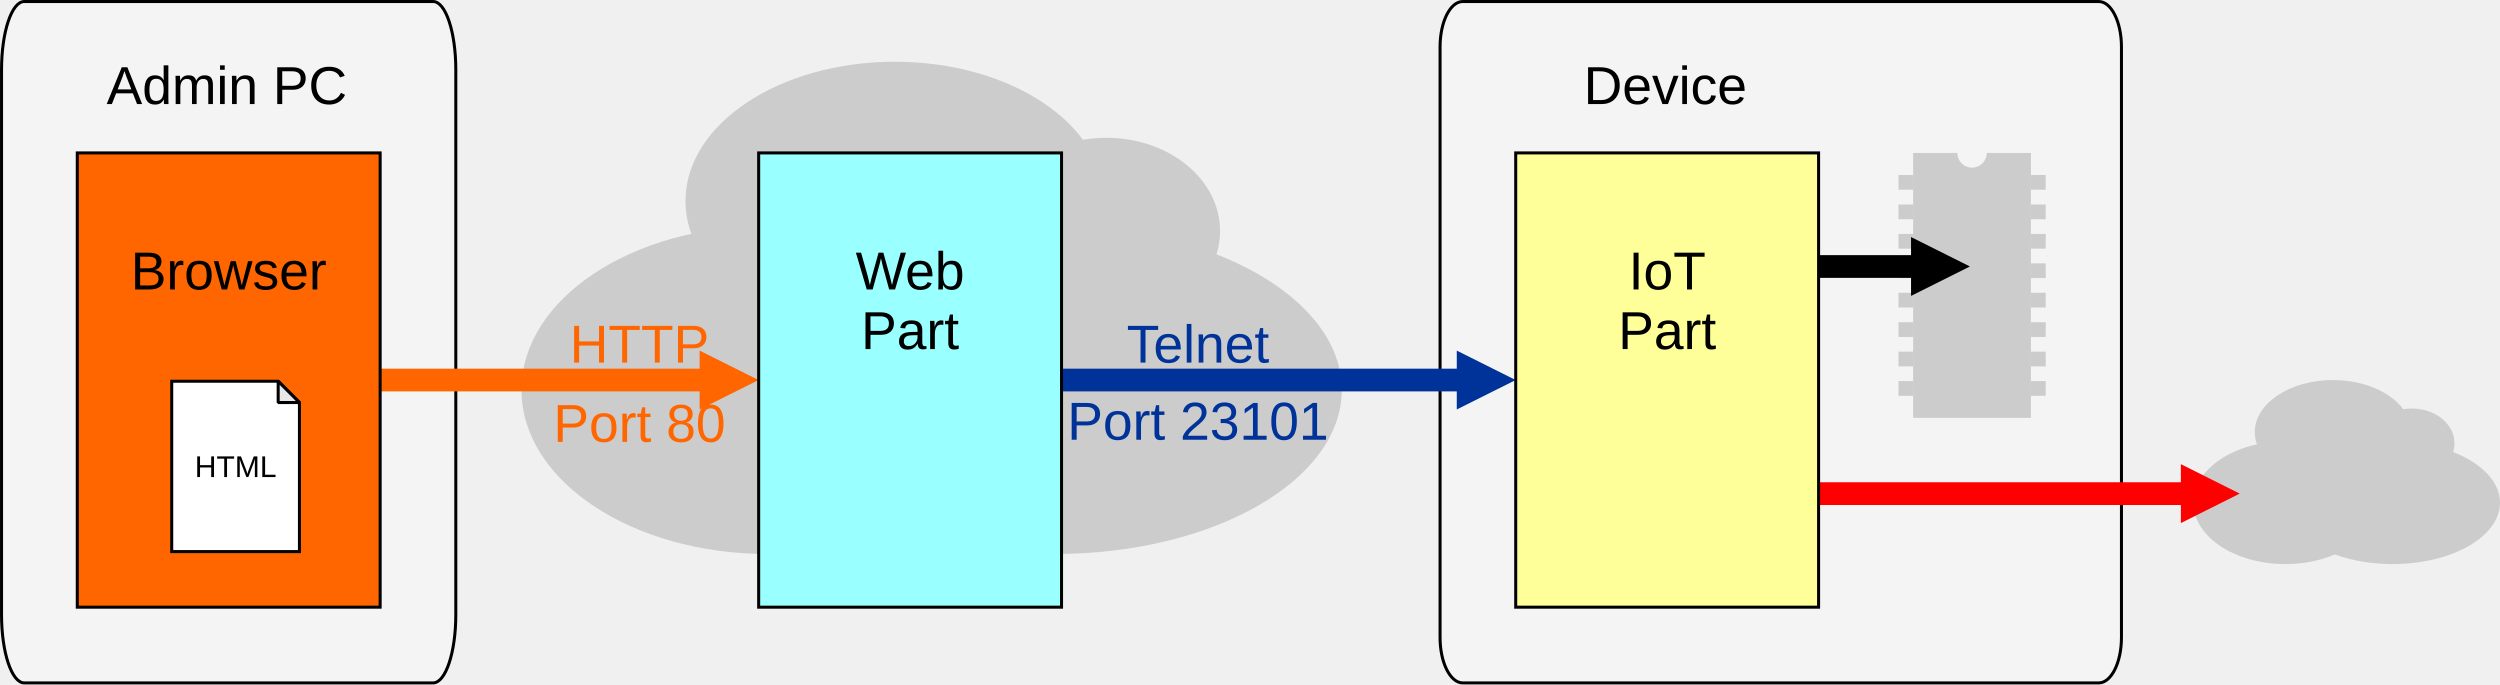
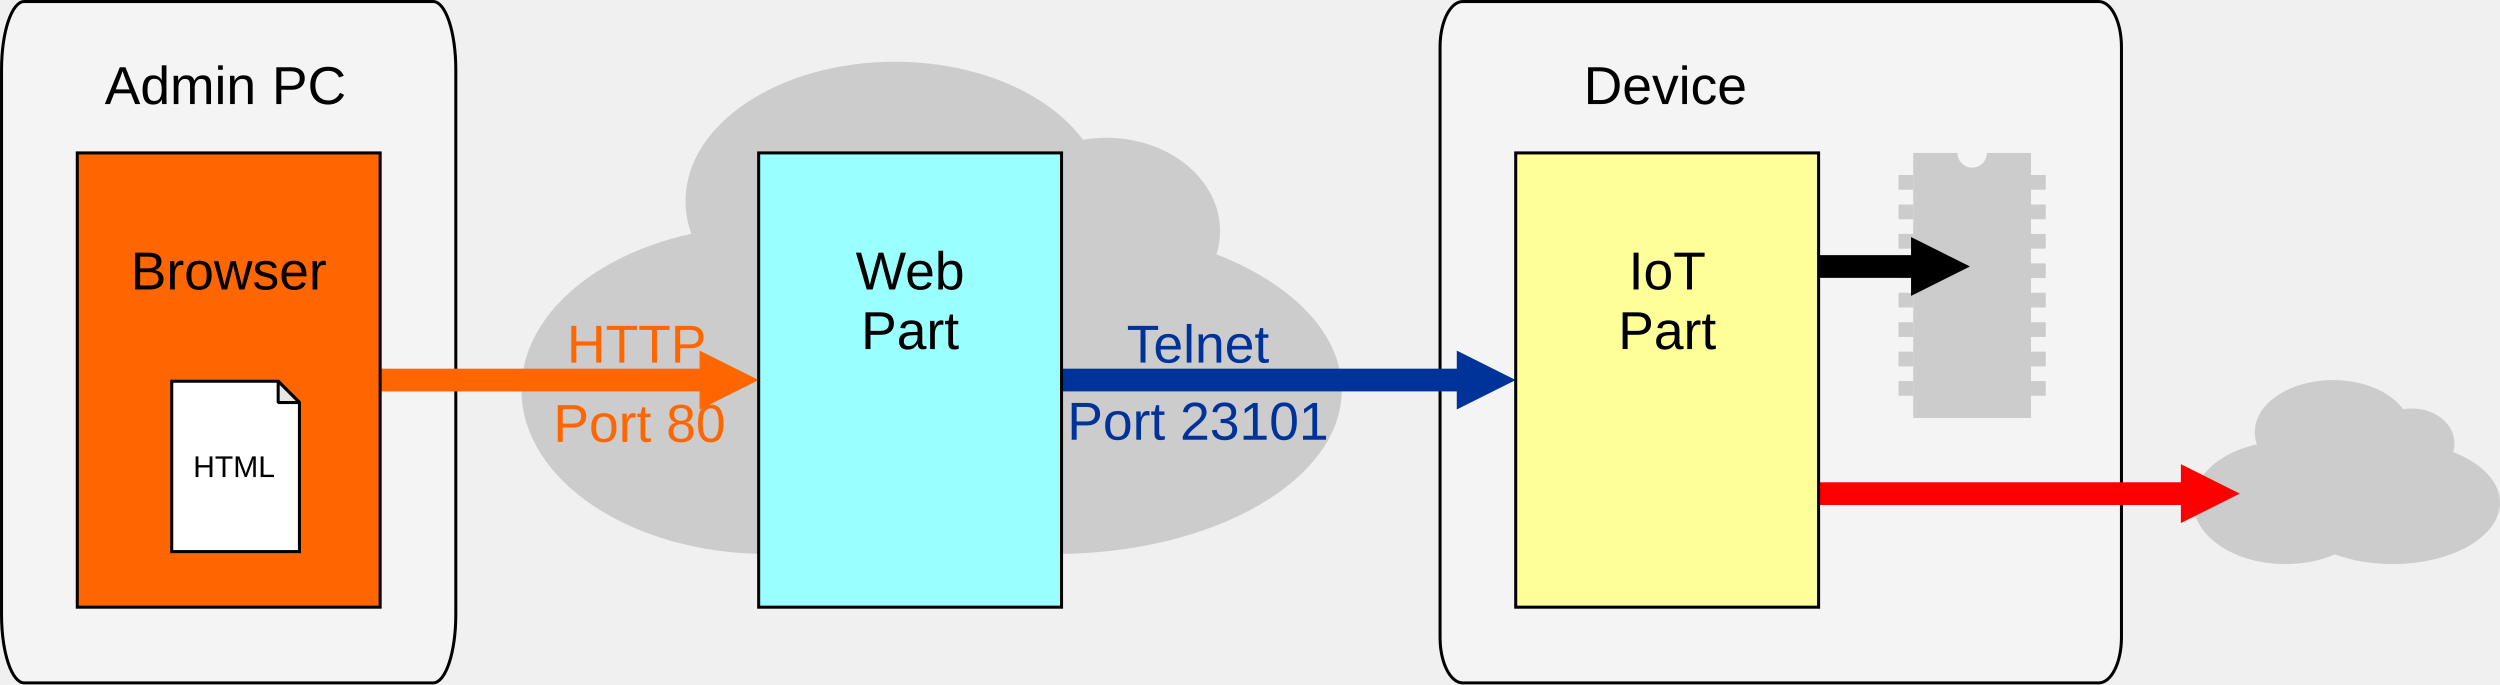
- <svg xmlns="http://www.w3.org/2000/svg" xml:space="preserve" width="165.1mm" height="45.2mm" version="1.0" shape-rendering="geometricPrecision" text-rendering="geometricPrecision" image-rendering="optimizeQuality" fill-rule="evenodd" clip-rule="evenodd" viewBox="0 0 31259 8558">
+ <svg xmlns="http://www.w3.org/2000/svg" xml:space="preserve" width="165.1mm" height="45.2mm" version="1.1" style="shape-rendering:geometricPrecision; text-rendering:geometricPrecision; image-rendering:optimizeQuality; fill-rule:evenodd; clip-rule:evenodd" viewBox="0 0 31259 8558">
+   <defs>
+     <style type="text/css">
+    
+     .str1 {stroke:black;stroke-width:37.867}
+     .str0 {stroke:black;stroke-width:37.867}
+     .str2 {stroke:black;stroke-width:37.867;stroke-linejoin:bevel}
+     .fil9 {fill:black}
+     .fil4 {fill:#003399}
+     .fil13 {fill:#99FFFF}
+     .fil1 {fill:#CCCCCC}
+     .fil11 {fill:#E6E6E6}
+     .fil0 {fill:#F4F4F4}
+     .fil8 {fill:#FF6600}
+     .fil5 {fill:#FF6600}
+     .fil12 {fill:#FFFF99}
+     .fil10 {fill:white}
+     .fil7 {fill:black;fill-rule:nonzero}
+     .fil2 {fill:#003399;fill-rule:nonzero}
+     .fil6 {fill:red;fill-rule:nonzero}
+     .fil3 {fill:#FF6600;fill-rule:nonzero}
+     .fnt1 {font-weight:normal;font-size:375.697px;font-family:'Arial'}
+     .fnt0 {font-weight:normal;font-size:667.917px;font-family:'Arial'}
+    
+   </style>
+   </defs>
  <g id="Ebene_x0020_1">
-     <rect fill="#F4F4F4" stroke="black" stroke-width="37.867" x="19" y="19" width="5680" height="8520" rx="284" ry="852" />
-     <rect fill="#F4F4F4" stroke="black" stroke-width="37.867" x="18006" y="19" width="8520" height="8520" rx="284" ry="568" />
-     <g id="_570455848">
-       <ellipse fill="#CCCCCC" cx="9597" cy="4875" rx="3077" ry="2052" />
-       <ellipse fill="#CCCCCC" cx="11189" cy="2514" rx="2618" ry="1742" />
-       <ellipse fill="#CCCCCC" cx="13187" cy="4875" rx="3590" ry="2052" />
-       <ellipse fill="#CCCCCC" cx="13836" cy="2888" rx="1419" ry="1165" />
+     <rect class="fil0 str0" x="19" y="19" width="5680" height="8520" rx="284" ry="852" />
+     <rect class="fil0 str0" x="18006" y="19" width="8520" height="8520" rx="284" ry="568" />
+     <g id="_298734088">
+       <ellipse class="fil1" cx="9597" cy="4875" rx="3077" ry="2052" />
+       <ellipse class="fil1" cx="11189" cy="2514" rx="2618" ry="1742" />
+       <ellipse class="fil1" cx="13187" cy="4875" rx="3590" ry="2052" />
+       <ellipse class="fil1" cx="13836" cy="2888" rx="1419" ry="1165" />
    </g>
    <g>
-       <path fill="#003399" fill-rule="nonzero" d="M18225 4894l-4952 0 0 -284 4952 0 0 284zm726 -142l-736 368 0 -736 736 368z" />
+       <path class="fil2" d="M18225 4894l-4953 0 0 -284 4953 0 0 284zm726 -142l-736 368 0 -736 736 368z" />
    </g>
    <g>
-       <path fill="#FF6600" fill-rule="nonzero" d="M8758 4894l-4006 0 0 -284 4006 0 0 284zm726 -142l-736 368 0 -736 736 368z" />
+       <path class="fil3" d="M8758 4894l-4006 0 0 -284 4006 0 0 284zm727 -142l-737 368 0 -736 737 368z" />
    </g>
-     <text x="14088" y="4534" fill="#003399" font-weight="normal" font-size="667.917px" font-family="Arial">Telnet</text>
-     <text x="13345" y="5498" fill="#003399" font-weight="normal" font-size="667.917px" font-family="Arial">Port 23101</text>
-     <text x="7124" y="4534" fill="#FF6600" font-weight="normal" font-size="667.917px" font-family="Arial">HTTP</text>
-     <text x="6919" y="5525" fill="#FF6600" font-weight="normal" font-size="667.917px" font-family="Arial">Port 80</text>
+     <text x="14088" y="4534" class="fil4 fnt0">Telnet</text>
+     <text x="13345" y="5498" class="fil4 fnt0">Port 23101</text>
+     <text x="7089" y="4534" class="fil5 fnt0">HTTP</text>
+     <text x="6919" y="5525" class="fil5 fnt0">Port 80</text>
    <g>
-       <ellipse fill="#CCCCCC" cx="28576" cy="6286" rx="1150" ry="767" />
-       <ellipse fill="#CCCCCC" cx="29171" cy="5403" rx="978" ry="651" />
-       <ellipse fill="#CCCCCC" cx="29917" cy="6286" rx="1342" ry="767" />
-       <ellipse fill="#CCCCCC" cx="30160" cy="5543" rx="530" ry="435" />
+       <ellipse class="fil1" cx="28576" cy="6286" rx="1150" ry="767" />
+       <ellipse class="fil1" cx="29171" cy="5403" rx="978" ry="651" />
+       <ellipse class="fil1" cx="29917" cy="6286" rx="1342" ry="767" />
+       <ellipse class="fil1" cx="30160" cy="5543" rx="530" ry="435" />
    </g>
    <g>
-       <path fill="red" fill-rule="nonzero" d="M27279 6314l-4540 0 0 -284 4540 0 0 284zm726 -142l-736 368 0 -736 736 368z" />
+       <path class="fil6" d="M27279 6314l-4540 0 0 -284 4540 0 0 284zm726 -142l-736 368 0 -736 736 368z" />
    </g>
    <g>
-       <rect fill="#CCCCCC" x="23738" y="2188" width="184" height="184" />
-       <rect fill="#CCCCCC" x="23738" y="2557" width="184" height="184" />
-       <rect fill="#CCCCCC" x="23738" y="2925" width="184" height="184" />
-       <rect fill="#CCCCCC" x="23738" y="3293" width="184" height="184" />
-       <rect fill="#CCCCCC" x="23738" y="3661" width="184" height="184" />
-       <rect fill="#CCCCCC" x="23738" y="4029" width="184" height="184" />
-       <rect fill="#CCCCCC" x="23738" y="4397" width="184" height="184" />
-       <rect fill="#CCCCCC" x="23738" y="4765" width="184" height="184" />
-       <rect fill="#CCCCCC" x="25395" y="2557" width="184" height="184" />
-       <rect fill="#CCCCCC" x="25395" y="2925" width="184" height="184" />
-       <rect fill="#CCCCCC" x="25395" y="3293" width="184" height="184" />
-       <rect fill="#CCCCCC" x="25395" y="3661" width="184" height="184" />
-       <rect fill="#CCCCCC" x="25395" y="4029" width="184" height="184" />
-       <rect fill="#CCCCCC" x="25395" y="4397" width="184" height="184" />
-       <rect fill="#CCCCCC" x="25395" y="4765" width="184" height="184" />
-       <rect fill="#CCCCCC" x="25395" y="2188" width="184" height="184" />
-       <path fill="#CCCCCC" d="M23922 1912l552 0c0,102 82,184 184,184 102,0 184,-82 184,-184l552 0 0 3313 -1473 0 0 -3313z" />
+       <rect class="fil1" x="23738" y="2188" width="184" height="184" />
+       <rect class="fil1" x="23738" y="2557" width="184" height="184" />
+       <rect class="fil1" x="23738" y="2925" width="184" height="184" />
+       <rect class="fil1" x="23738" y="3293" width="184" height="184" />
+       <rect class="fil1" x="23738" y="3661" width="184" height="184" />
+       <rect class="fil1" x="23738" y="4029" width="184" height="184" />
+       <rect class="fil1" x="23738" y="4397" width="184" height="184" />
+       <rect class="fil1" x="23738" y="4765" width="184" height="184" />
+       <rect class="fil1" x="25395" y="2557" width="184" height="184" />
+       <rect class="fil1" x="25395" y="2925" width="184" height="184" />
+       <rect class="fil1" x="25395" y="3293" width="184" height="184" />
+       <rect class="fil1" x="25395" y="3661" width="184" height="184" />
+       <rect class="fil1" x="25395" y="4029" width="184" height="184" />
+       <rect class="fil1" x="25395" y="4397" width="184" height="184" />
+       <rect class="fil1" x="25395" y="4765" width="184" height="184" />
+       <rect class="fil1" x="25395" y="2188" width="184" height="184" />
+       <path class="fil1" d="M23922 1912l553 0c0,102 82,184 184,184 101,0 184,-82 184,-184l552 0 0 3314 -1473 0 0 -3314z" />
    </g>
    <g>
-       <path fill="black" fill-rule="nonzero" d="M23905 3474l-1166 0 0 -284 1166 0 0 284zm726 -142l-736 368 0 -736 736 368z" />
+       <path class="fil7" d="M23905 3474l-1166 0 0 -284 1166 0 0 284zm726 -142l-736 368 0 -736 736 368z" />
    </g>
-     <rect fill="#FF6600" stroke="black" stroke-width="37.867" x="966" y="1912" width="3787" height="5680" />
-     <text x="1635" y="3619" fill="black" font-weight="normal" font-size="667.917px" font-family="Arial">Browser</text>
-     <text x="1333" y="1301" fill="black" font-weight="normal" font-size="667.917px" font-family="Arial">Admin PC</text>
+     <rect class="fil8 str1" x="966" y="1912" width="3787" height="5680" />
+     <text x="1635" y="3619" class="fil9 fnt0">Browser</text>
+     <text x="1309" y="1301" class="fil9 fnt0">Admin </text>
+     <text x="3400" y="1301" class="fil9 fnt0">PC</text>
    <g>
-       <polygon fill="white" stroke="black" stroke-width="37.867" points="2147,4767 3478,4767 3744,5033 3744,6897 2147,6897 " />
-       <polygon fill="#E6E6E6" stroke="black" stroke-width="37.867" stroke-linejoin="bevel" points="3478,5033 3478,4767 3744,5033 " />
+       <polygon class="fil10 str1" points="2147,4767 3478,4767 3744,5033 3744,6897 2147,6897 " />
+       <polygon class="fil11 str2" points="3478,5033 3478,4767 3744,5033 " />
    </g>
-     <text x="2435" y="5965" fill="black" font-weight="normal" font-size="375.697px" font-family="Arial">HTML</text>
-     <rect fill="#FFFF99" stroke="black" stroke-width="37.867" x="18952" y="1912" width="3787" height="5680" />
-     <text x="20364" y="3619" fill="black" font-weight="normal" font-size="667.917px" font-family="Arial">IoT</text>
-     <text x="20234" y="4365" fill="black" font-weight="normal" font-size="667.917px" font-family="Arial">Part</text>
-     <text x="19802" y="1301" fill="black" font-weight="normal" font-size="667.917px" font-family="Arial">Device</text>
-     <rect fill="#99FFFF" stroke="black" stroke-width="37.867" x="9486" y="1912" width="3787" height="5680" />
-     <text x="10699" y="3619" fill="black" font-weight="normal" font-size="667.917px" font-family="Arial">Web</text>
-     <text x="10767" y="4365" fill="black" font-weight="normal" font-size="667.917px" font-family="Arial">Part</text>
+     <text x="2415" y="5965" class="fil9 fnt1">HTML</text>
+     <rect class="fil12 str1" x="18952" y="1912" width="3787" height="5680" />
+     <text x="20364" y="3619" class="fil9 fnt0">IoT</text>
+     <text x="20234" y="4365" class="fil9 fnt0">Part</text>
+     <text x="19802" y="1301" class="fil9 fnt0">Device</text>
+     <rect class="fil13 str1" x="9486" y="1912" width="3787" height="5680" />
+     <text x="10699" y="3619" class="fil9 fnt0">Web</text>
+     <text x="10767" y="4365" class="fil9 fnt0">Part</text>
  </g>
</svg>
